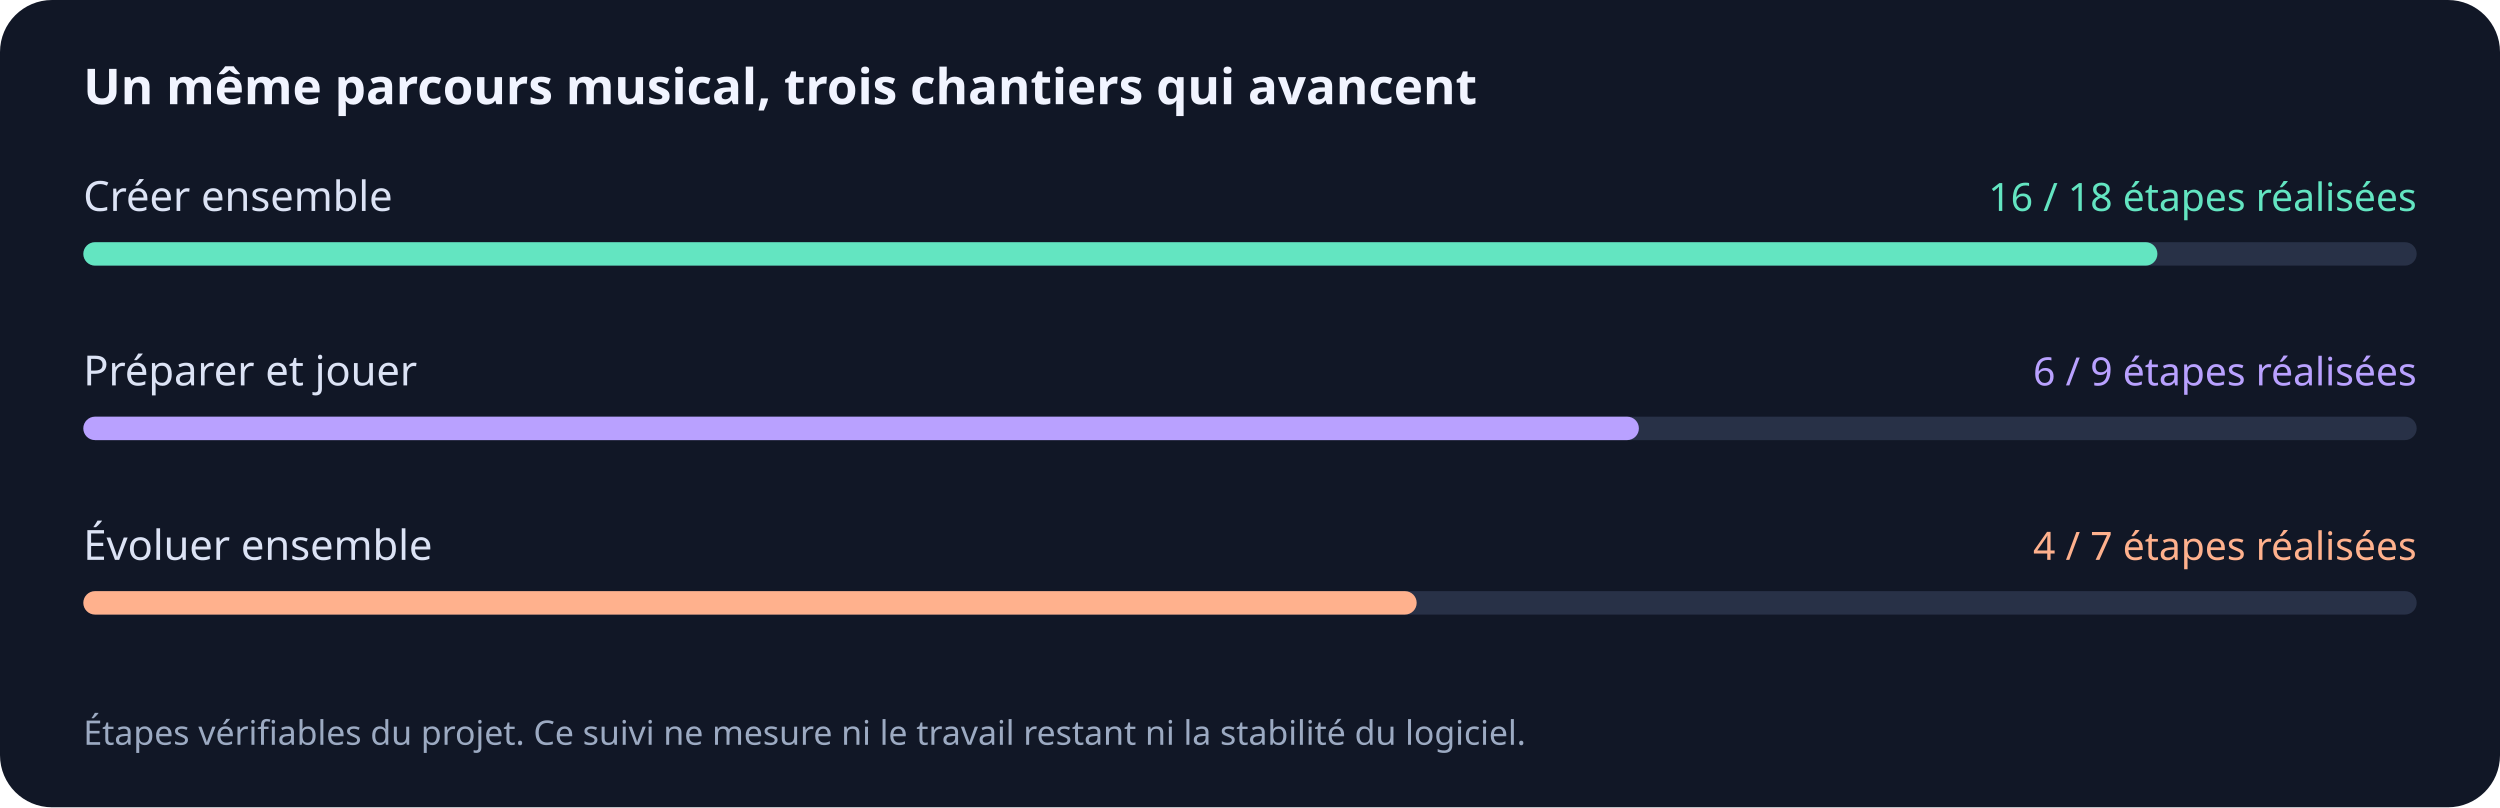
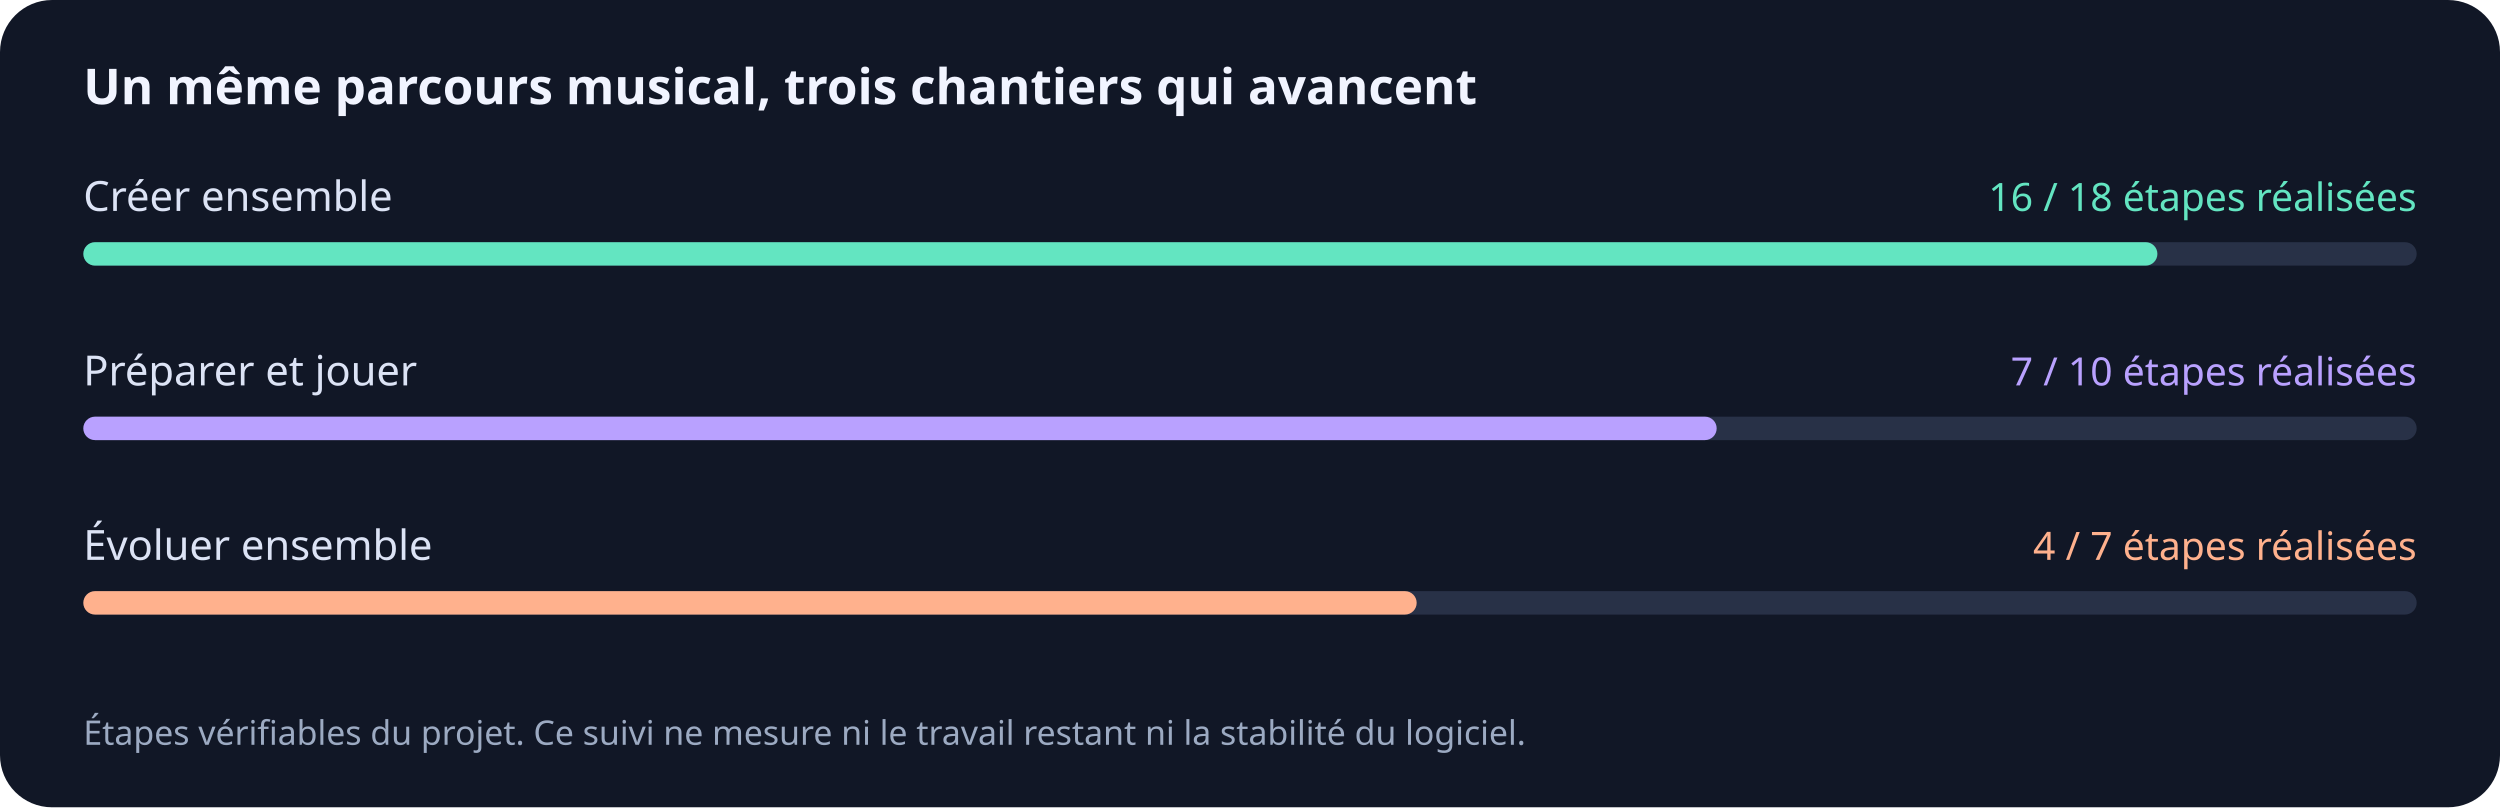
<svg xmlns="http://www.w3.org/2000/svg" width="960" height="310" viewBox="0 0 960 310" role="img" aria-label="Fork acceptance milestones">
  <rect width="960" height="310" rx="20" fill="#111726" />
  <g font-family="system-ui, sans-serif">
    <text x="32" y="40" fill="#f1f4ff" font-size="19" font-weight="700">Un même parcours musical, trois chantiers qui avancent</text>
    <text x="32" y="81" fill="#dce3f5" font-size="16">Créer ensemble</text>
    <text x="928" y="81" text-anchor="end" fill="#63e5c1" font-size="15">16 / 18 étapes réalisées</text>
    <rect x="32" y="93" width="896" height="9" rx="4.5" fill="#283147" />
    <rect x="32" y="93" width="796.44" height="9" rx="4.5" fill="#63e5c1" />
    <text x="32" y="148" fill="#dce3f5" font-size="16">Préparer et jouer</text>
-     <text x="928" y="148" text-anchor="end" fill="#b9a1ff" font-size="15">6 / 9 étapes réalisées</text>
+     <text x="928" y="148" text-anchor="end" fill="#b9a1ff" font-size="15">7 / 10 étapes réalisées</text>
    <rect x="32" y="160" width="896" height="9" rx="4.5" fill="#283147" />
-     <rect x="32" y="160" width="597.33" height="9" rx="4.5" fill="#b9a1ff" />
+     <rect x="32" y="160" width="627.20" height="9" rx="4.5" fill="#b9a1ff" />
    <text x="32" y="215" fill="#dce3f5" font-size="16">Évoluer ensemble</text>
    <text x="928" y="215" text-anchor="end" fill="#ffb18d" font-size="15">4 / 7 étapes réalisées</text>
    <rect x="32" y="227" width="896" height="9" rx="4.5" fill="#283147" />
    <rect x="32" y="227" width="512.00" height="9" rx="4.5" fill="#ffb18d" />
    <text x="32" y="286" fill="#9caac2" font-size="13">Étapes vérifiables du projet. Ce suivi ne mesure ni le travail restant ni la stabilité du logiciel.</text>
  </g>
</svg>
